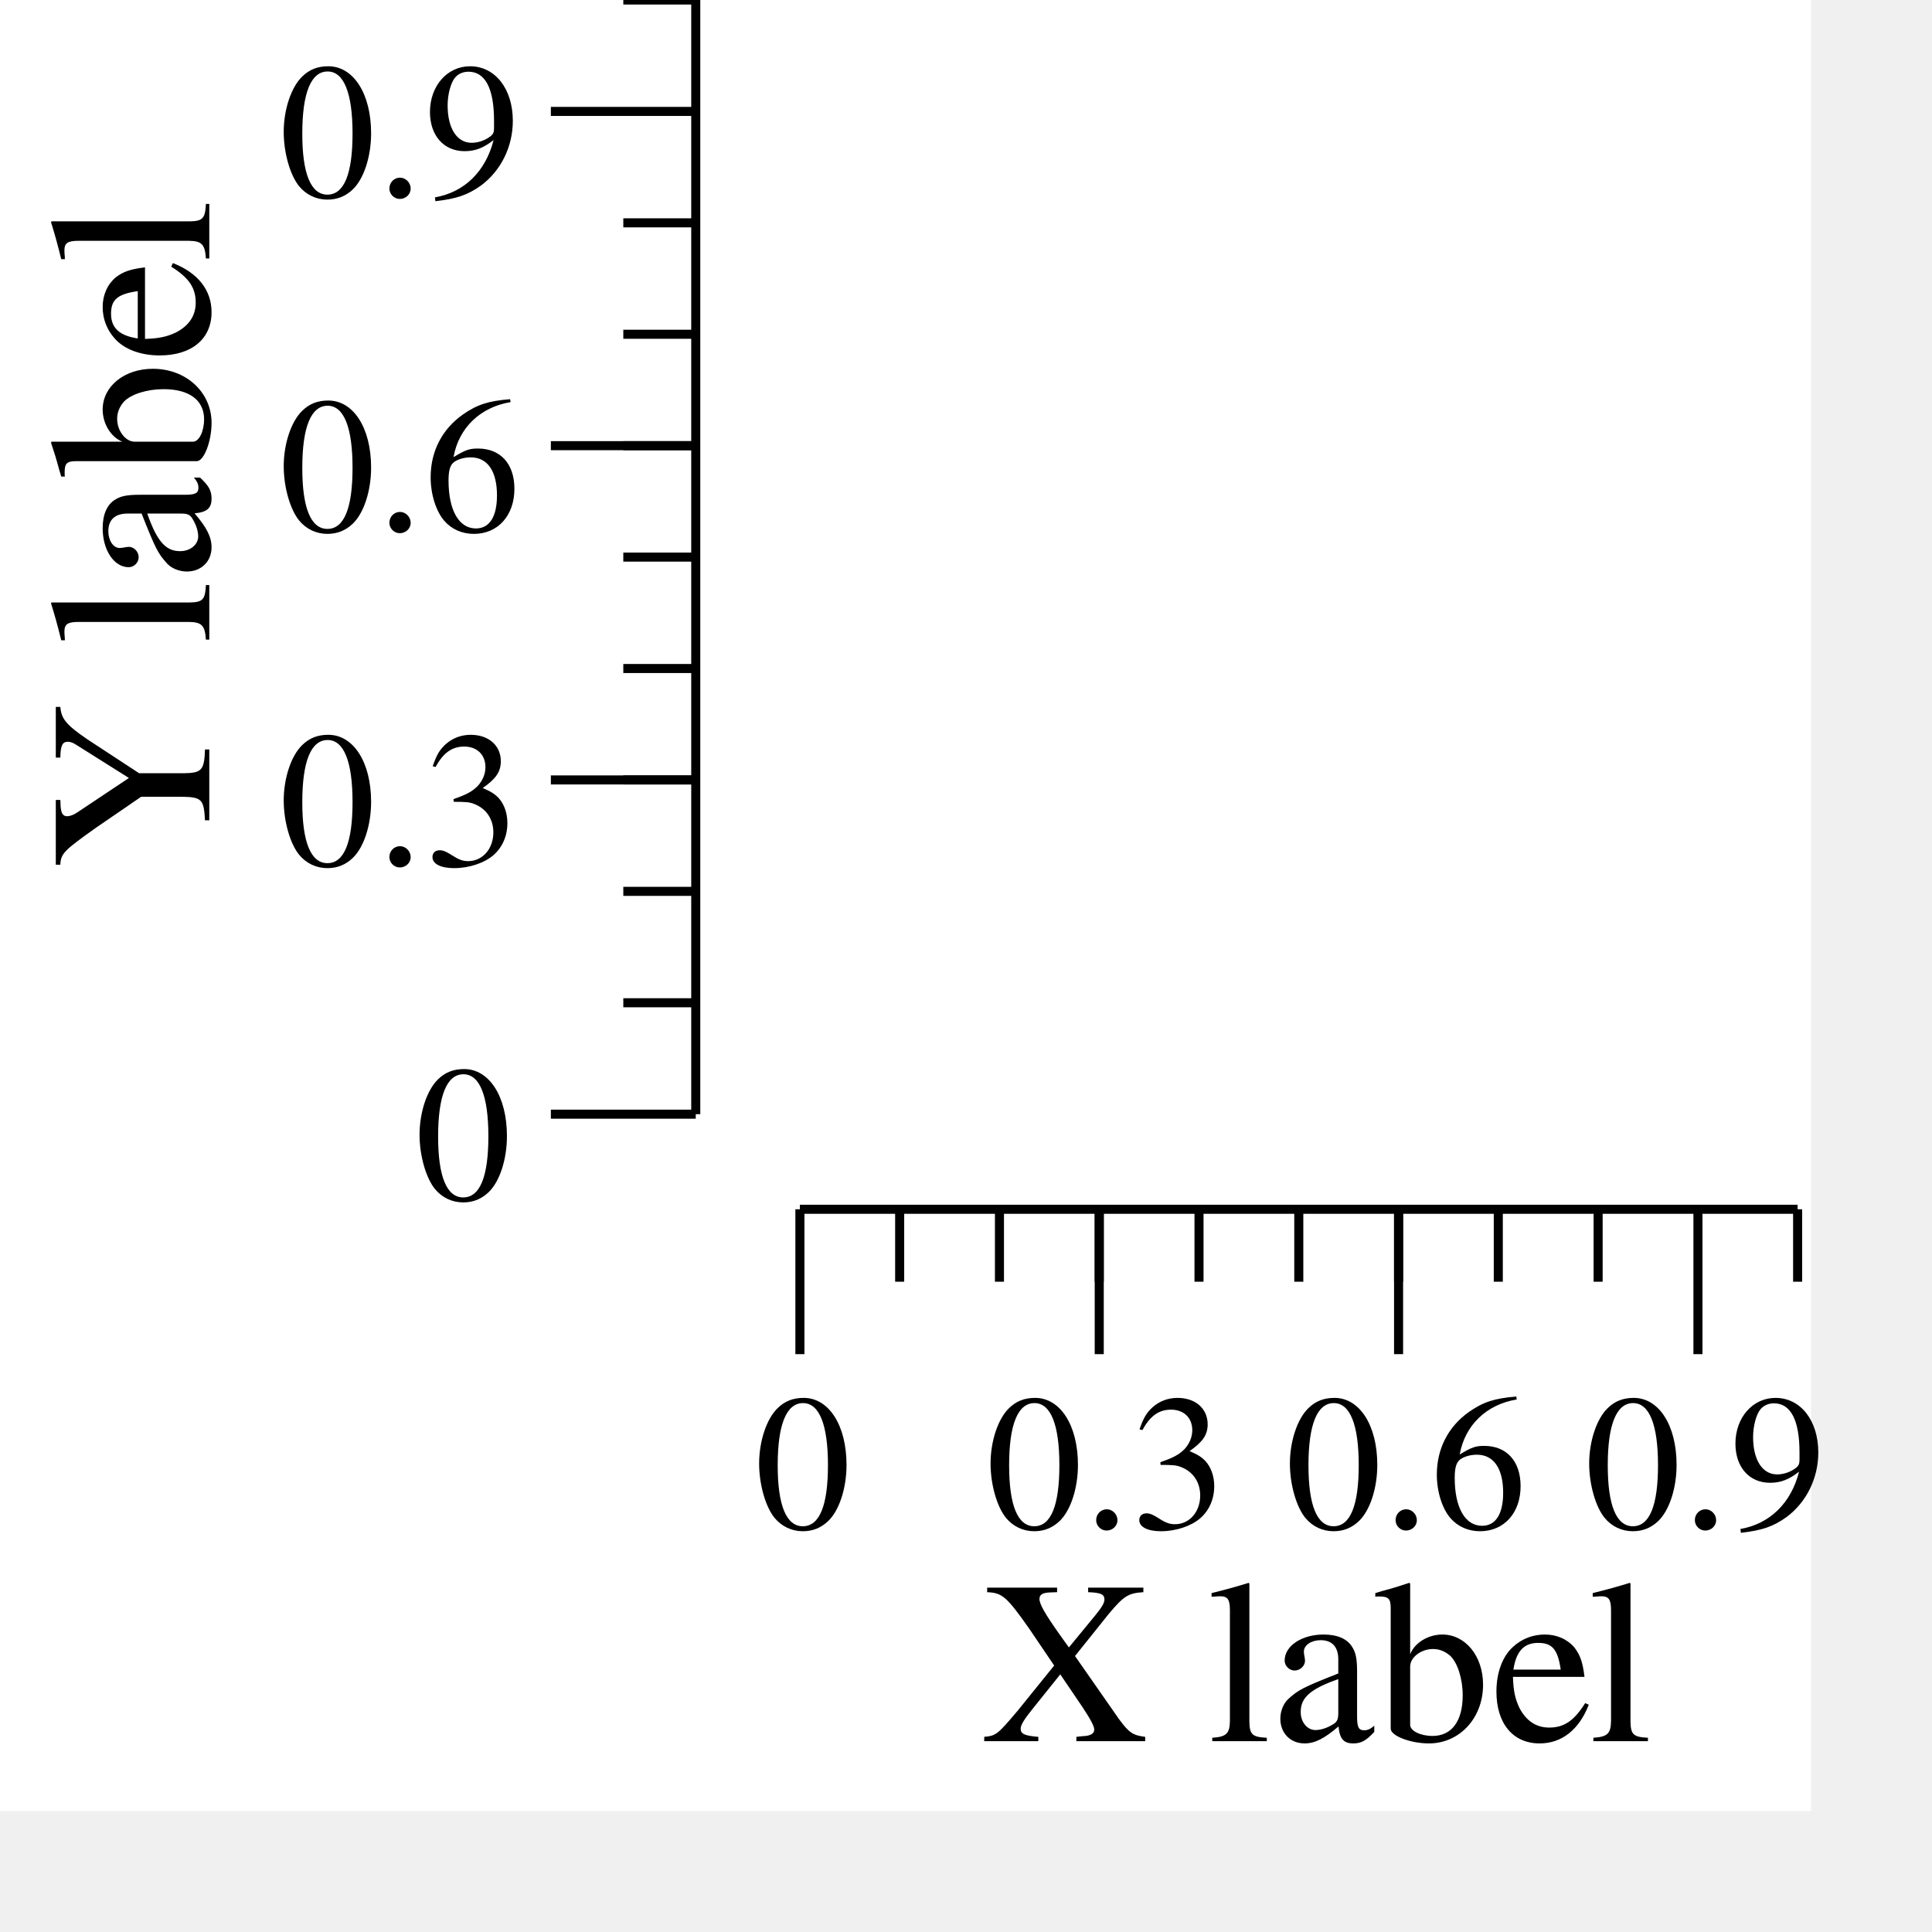
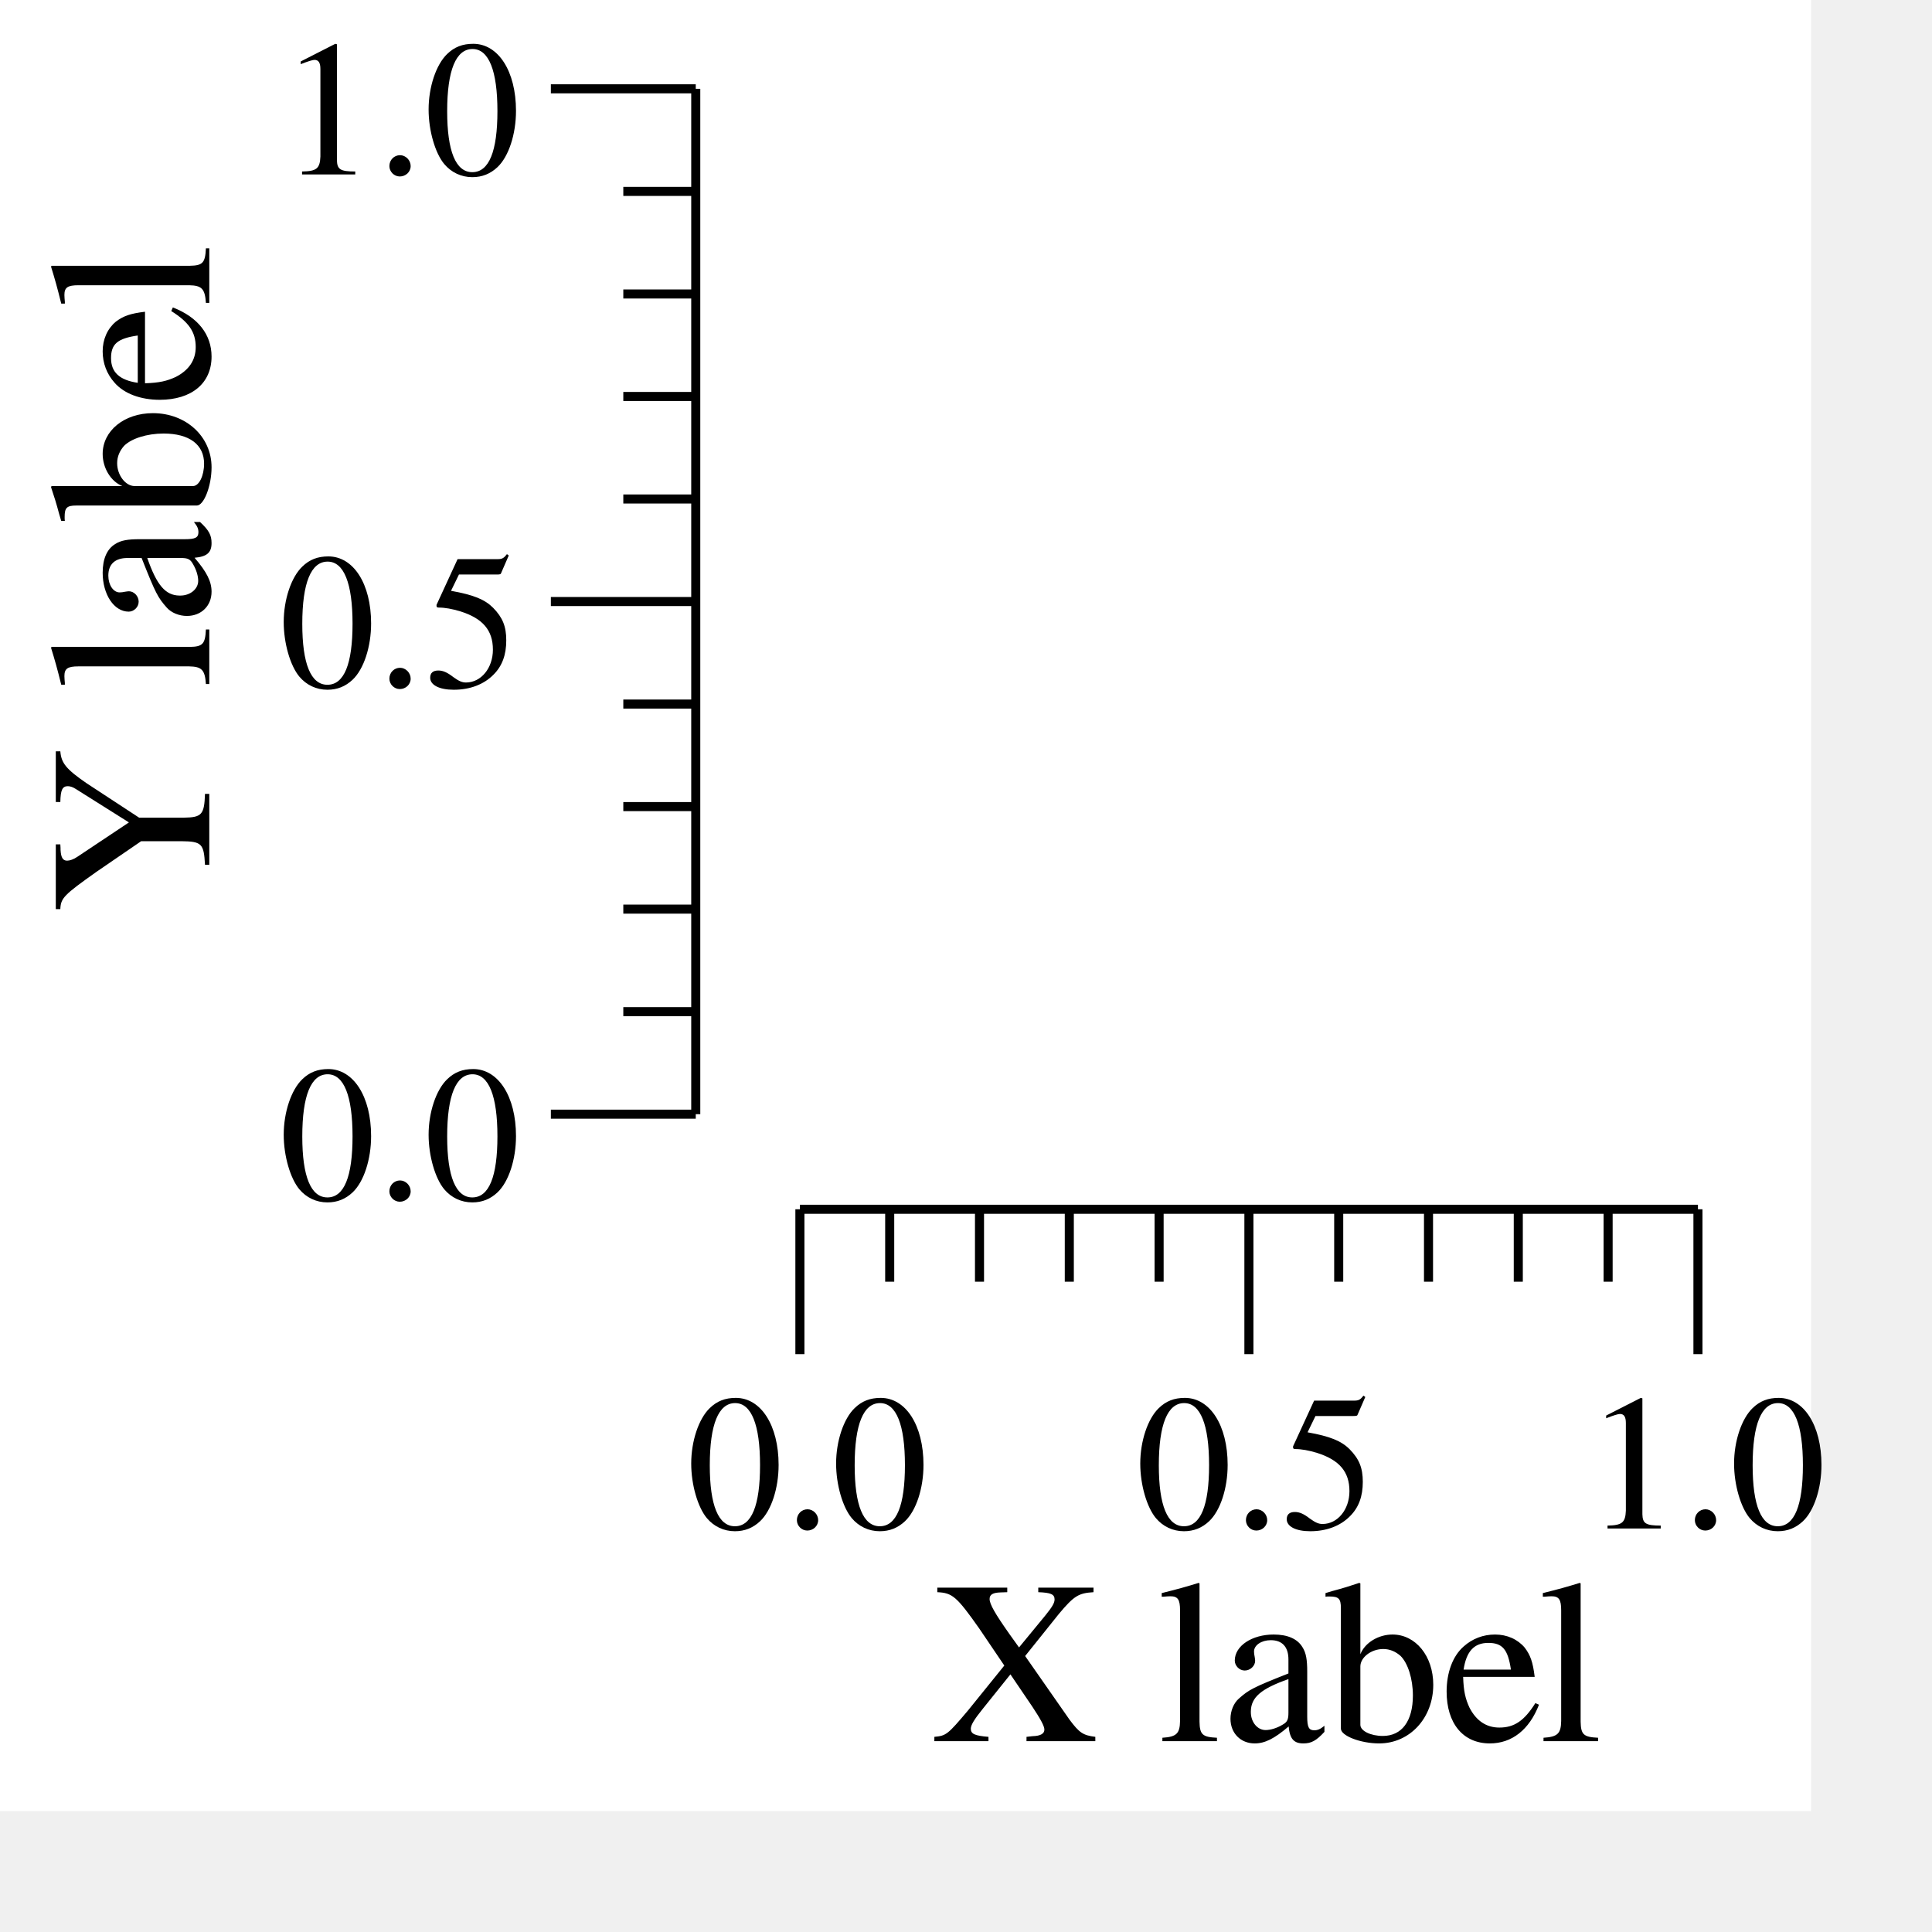
<svg xmlns="http://www.w3.org/2000/svg" width="1.389in" height="1.389in">
  <g transform="scale(1, -1) translate(0, -125)">
    <path d="M0,0L125,0L125,125L0,125Z" style="fill:#FFFFFF" />
-     <text x="67.774" y="-4.827" transform="scale(1, -1)" style="font-family:Times;font-weight:normal;font-style:normal;font-size:12pt">X label</text>
-     <text x="52.083" y="-19.502" transform="scale(1, -1)" style="font-family:Times;font-weight:normal;font-style:normal;font-size:10pt">0</text>
-     <text x="68.055" y="-19.502" transform="scale(1, -1)" style="font-family:Times;font-weight:normal;font-style:normal;font-size:10pt">0.3</text>
-     <text x="88.715" y="-19.502" transform="scale(1, -1)" style="font-family:Times;font-weight:normal;font-style:normal;font-size:10pt">0.6</text>
-     <text x="109.37" y="-19.502" transform="scale(1, -1)" style="font-family:Times;font-weight:normal;font-style:normal;font-size:10pt">0.9</text>
+     <text x="64.331" y="-4.827" transform="scale(1, -1)" style="font-family:Times;font-weight:normal;font-style:normal;font-size:12pt">X label</text>
+     <text x="47.395" y="-19.502" transform="scale(1, -1)" style="font-family:Times;font-weight:normal;font-style:normal;font-size:10pt">0.0</text>
+     <text x="78.385" y="-19.502" transform="scale(1, -1)" style="font-family:Times;font-weight:normal;font-style:normal;font-size:10pt">0.5</text>
+     <text x="109.37" y="-19.502" transform="scale(1, -1)" style="font-family:Times;font-weight:normal;font-style:normal;font-size:10pt">1.0</text>
    <path d="M55.208,31.538L55.208,41.538" style="fill:none;stroke:#000000;stroke-width:0.625" />
-     <path d="M75.868,31.538L75.868,41.538" style="fill:none;stroke:#000000;stroke-width:0.625" />
-     <path d="M96.528,31.538L96.528,41.538" style="fill:none;stroke:#000000;stroke-width:0.625" />
+     <path d="M86.198,31.538L86.198,41.538" style="fill:none;stroke:#000000;stroke-width:0.625" />
    <path d="M117.19,31.538L117.19,41.538" style="fill:none;stroke:#000000;stroke-width:0.625" />
-     <path d="M62.094,36.538L62.094,41.538" style="fill:none;stroke:#000000;stroke-width:0.625" />
-     <path d="M68.981,36.538L68.981,41.538" style="fill:none;stroke:#000000;stroke-width:0.625" />
-     <path d="M75.868,36.538L75.868,41.538" style="fill:none;stroke:#000000;stroke-width:0.625" />
-     <path d="M82.754,36.538L82.754,41.538" style="fill:none;stroke:#000000;stroke-width:0.625" />
-     <path d="M89.641,36.538L89.641,41.538" style="fill:none;stroke:#000000;stroke-width:0.625" />
-     <path d="M96.528,36.538L96.528,41.538" style="fill:none;stroke:#000000;stroke-width:0.625" />
-     <path d="M103.41,36.538L103.41,41.538" style="fill:none;stroke:#000000;stroke-width:0.625" />
-     <path d="M110.3,36.538L110.3,41.538" style="fill:none;stroke:#000000;stroke-width:0.625" />
-     <path d="M124.07,36.538L124.07,41.538" style="fill:none;stroke:#000000;stroke-width:0.625" />
-     <path d="M55.208,41.538L124.07,41.538" style="fill:none;stroke:#000000;stroke-width:0.625" />
+     <path d="M61.406,36.538L61.406,41.538" style="fill:none;stroke:#000000;stroke-width:0.625" />
+     <path d="M67.604,36.538L67.604,41.538" style="fill:none;stroke:#000000;stroke-width:0.625" />
+     <path d="M73.802,36.538L73.802,41.538" style="fill:none;stroke:#000000;stroke-width:0.625" />
+     <path d="M80,36.538L80,41.538" style="fill:none;stroke:#000000;stroke-width:0.625" />
+     <path d="M92.396,36.538L92.396,41.538" style="fill:none;stroke:#000000;stroke-width:0.625" />
+     <path d="M98.594,36.538L98.594,41.538" style="fill:none;stroke:#000000;stroke-width:0.625" />
+     <path d="M104.79,36.538L104.79,41.538" style="fill:none;stroke:#000000;stroke-width:0.625" />
+     <path d="M110.99,36.538L110.99,41.538" style="fill:none;stroke:#000000;stroke-width:0.625" />
+     <path d="M55.208,41.538L117.19,41.538" style="fill:none;stroke:#000000;stroke-width:0.625" />
    <g transform="rotate(90)">
-       <text x="64.962" y="14.443" transform="scale(1, -1)" style="font-family:Times;font-weight:normal;font-style:normal;font-size:12pt">Y label</text>
+       <text x="61.895" y="14.443" transform="scale(1, -1)" style="font-family:Times;font-weight:normal;font-style:normal;font-size:12pt">Y label</text>
    </g>
-     <text x="28.645" y="-42.198" transform="scale(1, -1)" style="font-family:Times;font-weight:normal;font-style:normal;font-size:10pt">0</text>
-     <text x="19.27" y="-65.268" transform="scale(1, -1)" style="font-family:Times;font-weight:normal;font-style:normal;font-size:10pt">0.3</text>
-     <text x="19.27" y="-88.338" transform="scale(1, -1)" style="font-family:Times;font-weight:normal;font-style:normal;font-size:10pt">0.6</text>
-     <text x="19.27" y="-111.41" transform="scale(1, -1)" style="font-family:Times;font-weight:normal;font-style:normal;font-size:10pt">0.9</text>
+     <text x="19.27" y="-42.198" transform="scale(1, -1)" style="font-family:Times;font-weight:normal;font-style:normal;font-size:10pt">0.0</text>
+     <text x="19.27" y="-77.581" transform="scale(1, -1)" style="font-family:Times;font-weight:normal;font-style:normal;font-size:10pt">0.5</text>
+     <text x="19.27" y="-112.96" transform="scale(1, -1)" style="font-family:Times;font-weight:normal;font-style:normal;font-size:10pt">1.0</text>
    <path d="M38.02,48.101L48.02,48.101" style="fill:none;stroke:#000000;stroke-width:0.625" />
-     <path d="M38.02,71.17L48.02,71.17" style="fill:none;stroke:#000000;stroke-width:0.625" />
-     <path d="M38.02,94.24L48.02,94.24" style="fill:none;stroke:#000000;stroke-width:0.625" />
-     <path d="M38.02,117.31L48.02,117.31" style="fill:none;stroke:#000000;stroke-width:0.625" />
-     <path d="M43.02,55.791L48.02,55.791" style="fill:none;stroke:#000000;stroke-width:0.625" />
-     <path d="M43.02,63.48L48.02,63.48" style="fill:none;stroke:#000000;stroke-width:0.625" />
-     <path d="M43.02,71.17L48.02,71.17" style="fill:none;stroke:#000000;stroke-width:0.625" />
-     <path d="M43.02,78.86L48.02,78.86" style="fill:none;stroke:#000000;stroke-width:0.625" />
-     <path d="M43.02,86.55L48.02,86.55" style="fill:none;stroke:#000000;stroke-width:0.625" />
-     <path d="M43.02,94.24L48.02,94.24" style="fill:none;stroke:#000000;stroke-width:0.625" />
-     <path d="M43.02,101.93L48.02,101.93" style="fill:none;stroke:#000000;stroke-width:0.625" />
-     <path d="M43.02,109.62L48.02,109.62" style="fill:none;stroke:#000000;stroke-width:0.625" />
-     <path d="M43.02,125L48.02,125" style="fill:none;stroke:#000000;stroke-width:0.625" />
-     <path d="M48.02,48.101L48.02,125" style="fill:none;stroke:#000000;stroke-width:0.625" />
+     <path d="M38.02,83.483L48.02,83.483" style="fill:none;stroke:#000000;stroke-width:0.625" />
+     <path d="M38.02,118.87L48.02,118.87" style="fill:none;stroke:#000000;stroke-width:0.625" />
+     <path d="M43.02,55.177L48.02,55.177" style="fill:none;stroke:#000000;stroke-width:0.625" />
+     <path d="M43.02,62.254L48.02,62.254" style="fill:none;stroke:#000000;stroke-width:0.625" />
+     <path d="M43.02,69.33L48.02,69.33" style="fill:none;stroke:#000000;stroke-width:0.625" />
+     <path d="M43.02,76.407L48.02,76.407" style="fill:none;stroke:#000000;stroke-width:0.625" />
+     <path d="M43.02,90.56L48.02,90.56" style="fill:none;stroke:#000000;stroke-width:0.625" />
+     <path d="M43.02,97.636L48.02,97.636" style="fill:none;stroke:#000000;stroke-width:0.625" />
+     <path d="M43.02,104.71L48.02,104.71" style="fill:none;stroke:#000000;stroke-width:0.625" />
+     <path d="M43.02,111.79L48.02,111.79" style="fill:none;stroke:#000000;stroke-width:0.625" />
+     <path d="M48.02,48.101L48.02,118.87" style="fill:none;stroke:#000000;stroke-width:0.625" />
  </g>
</svg>
